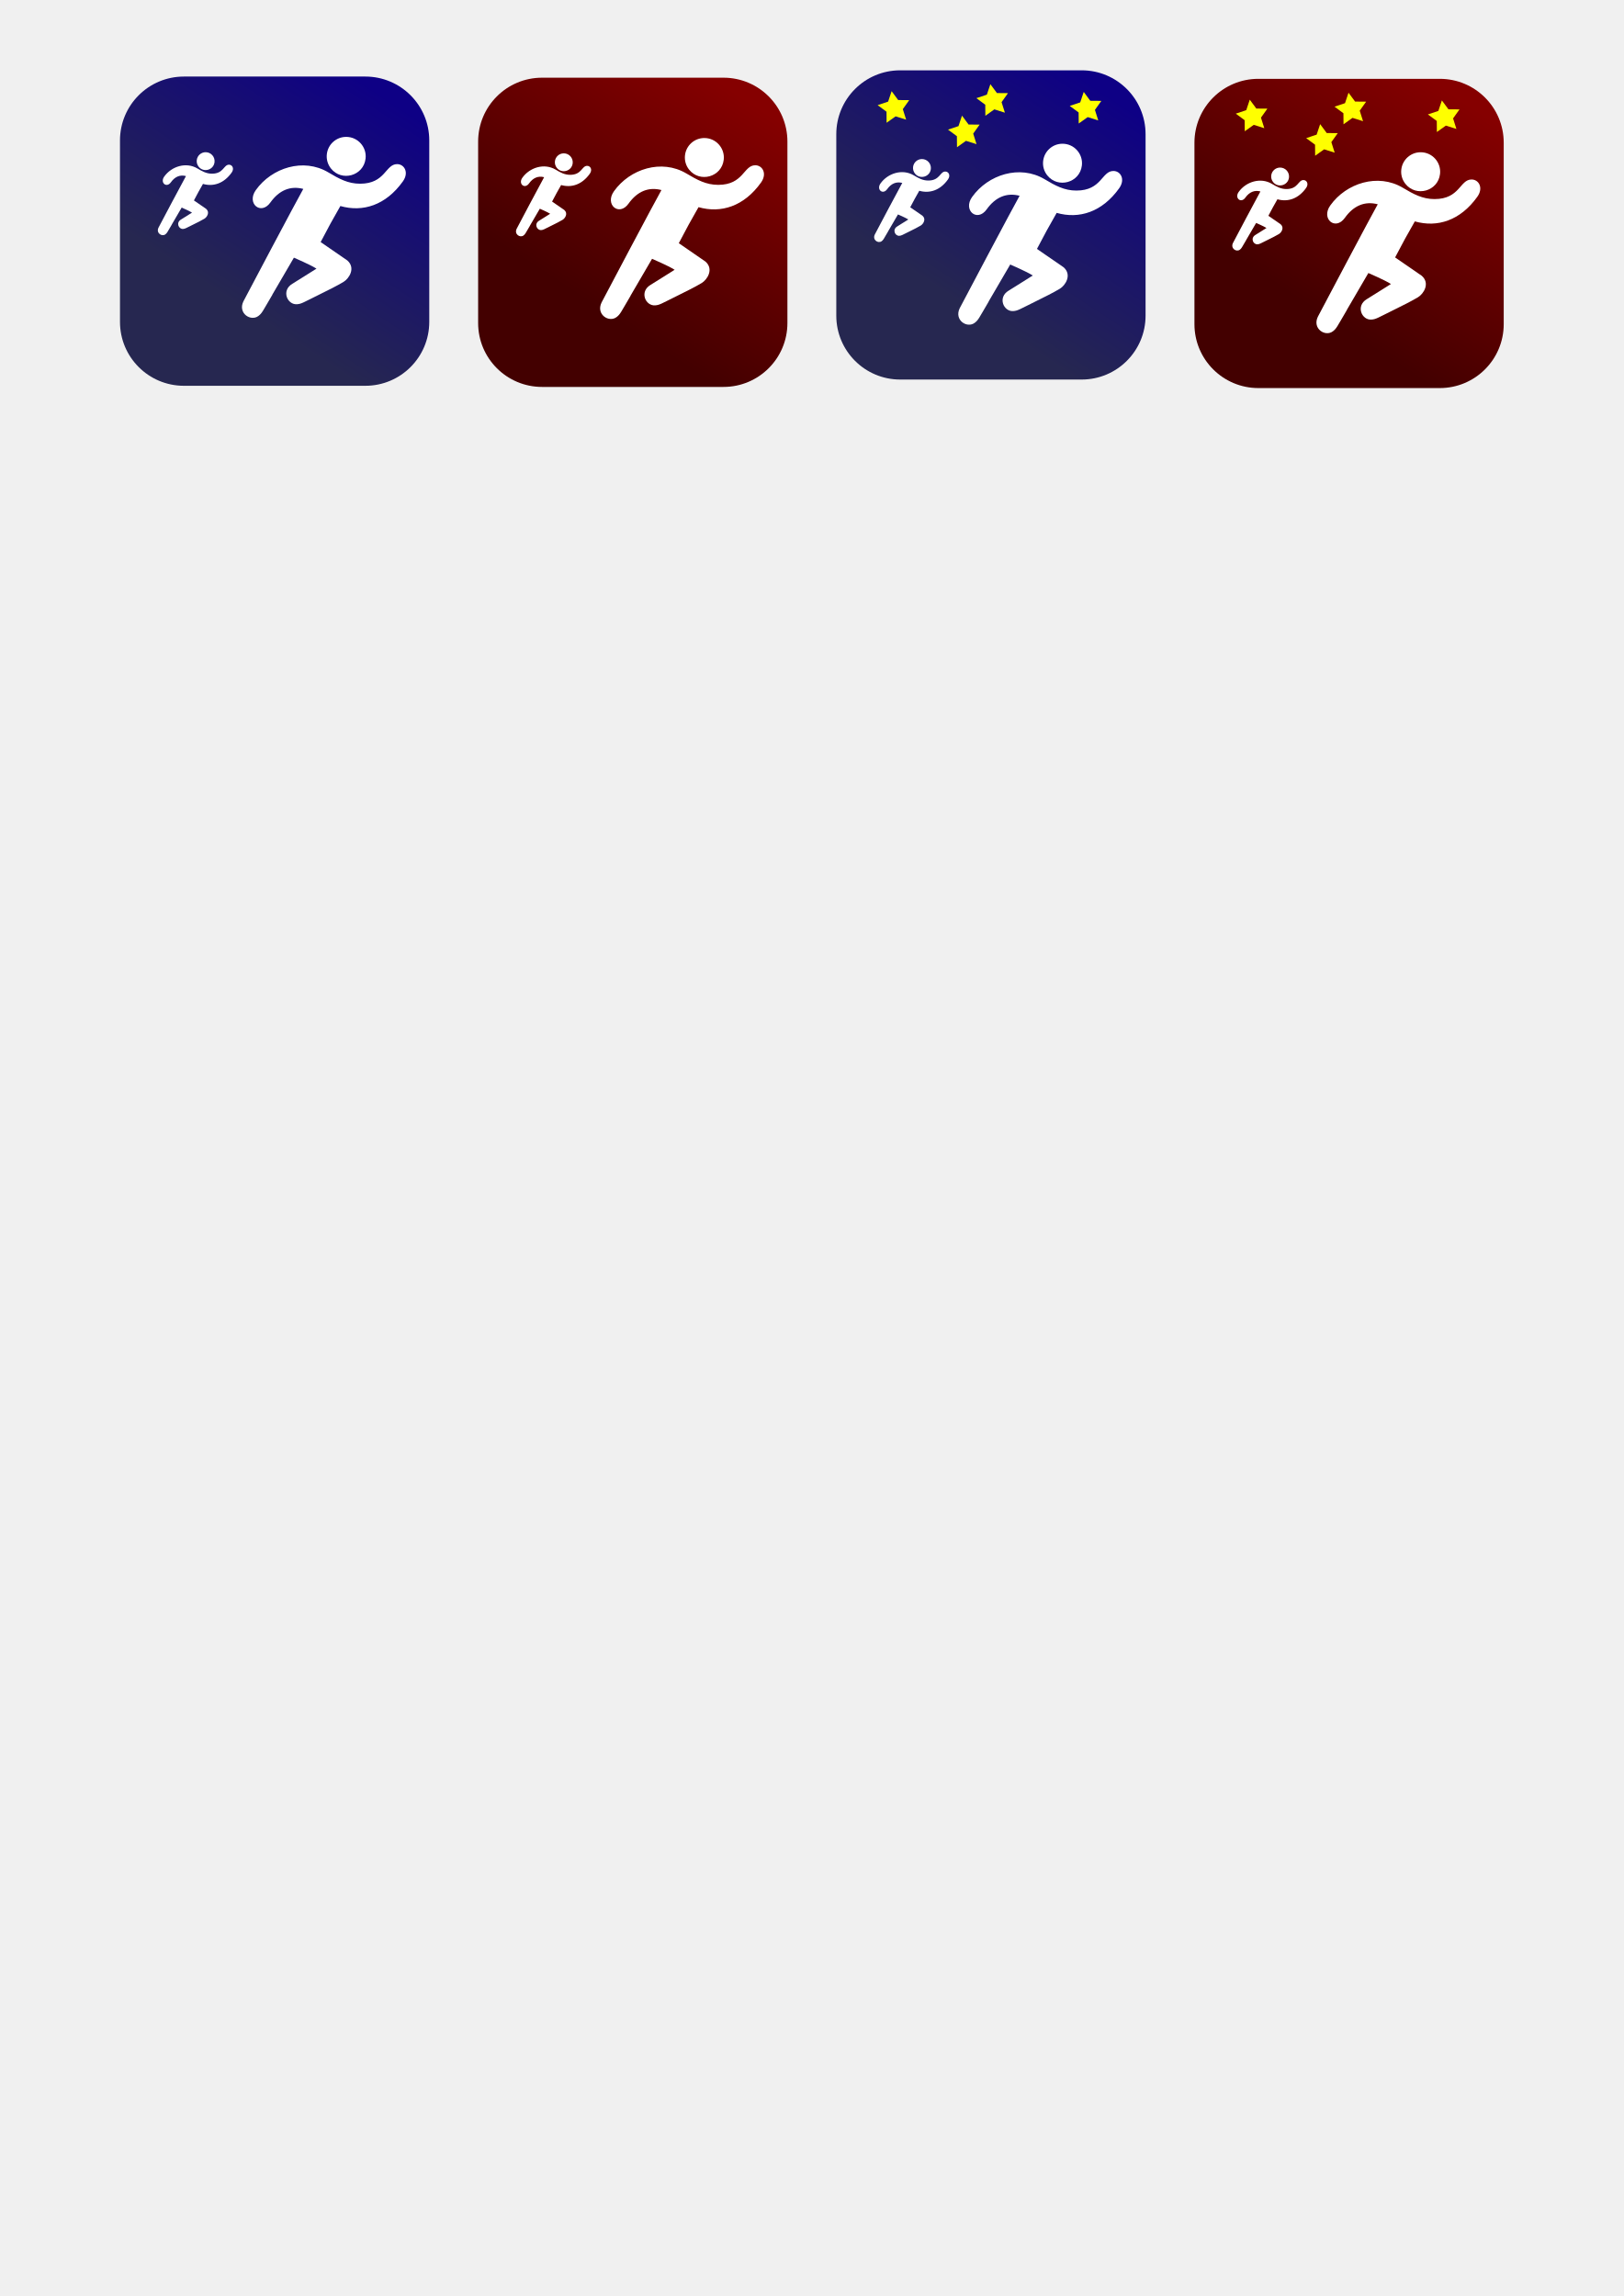
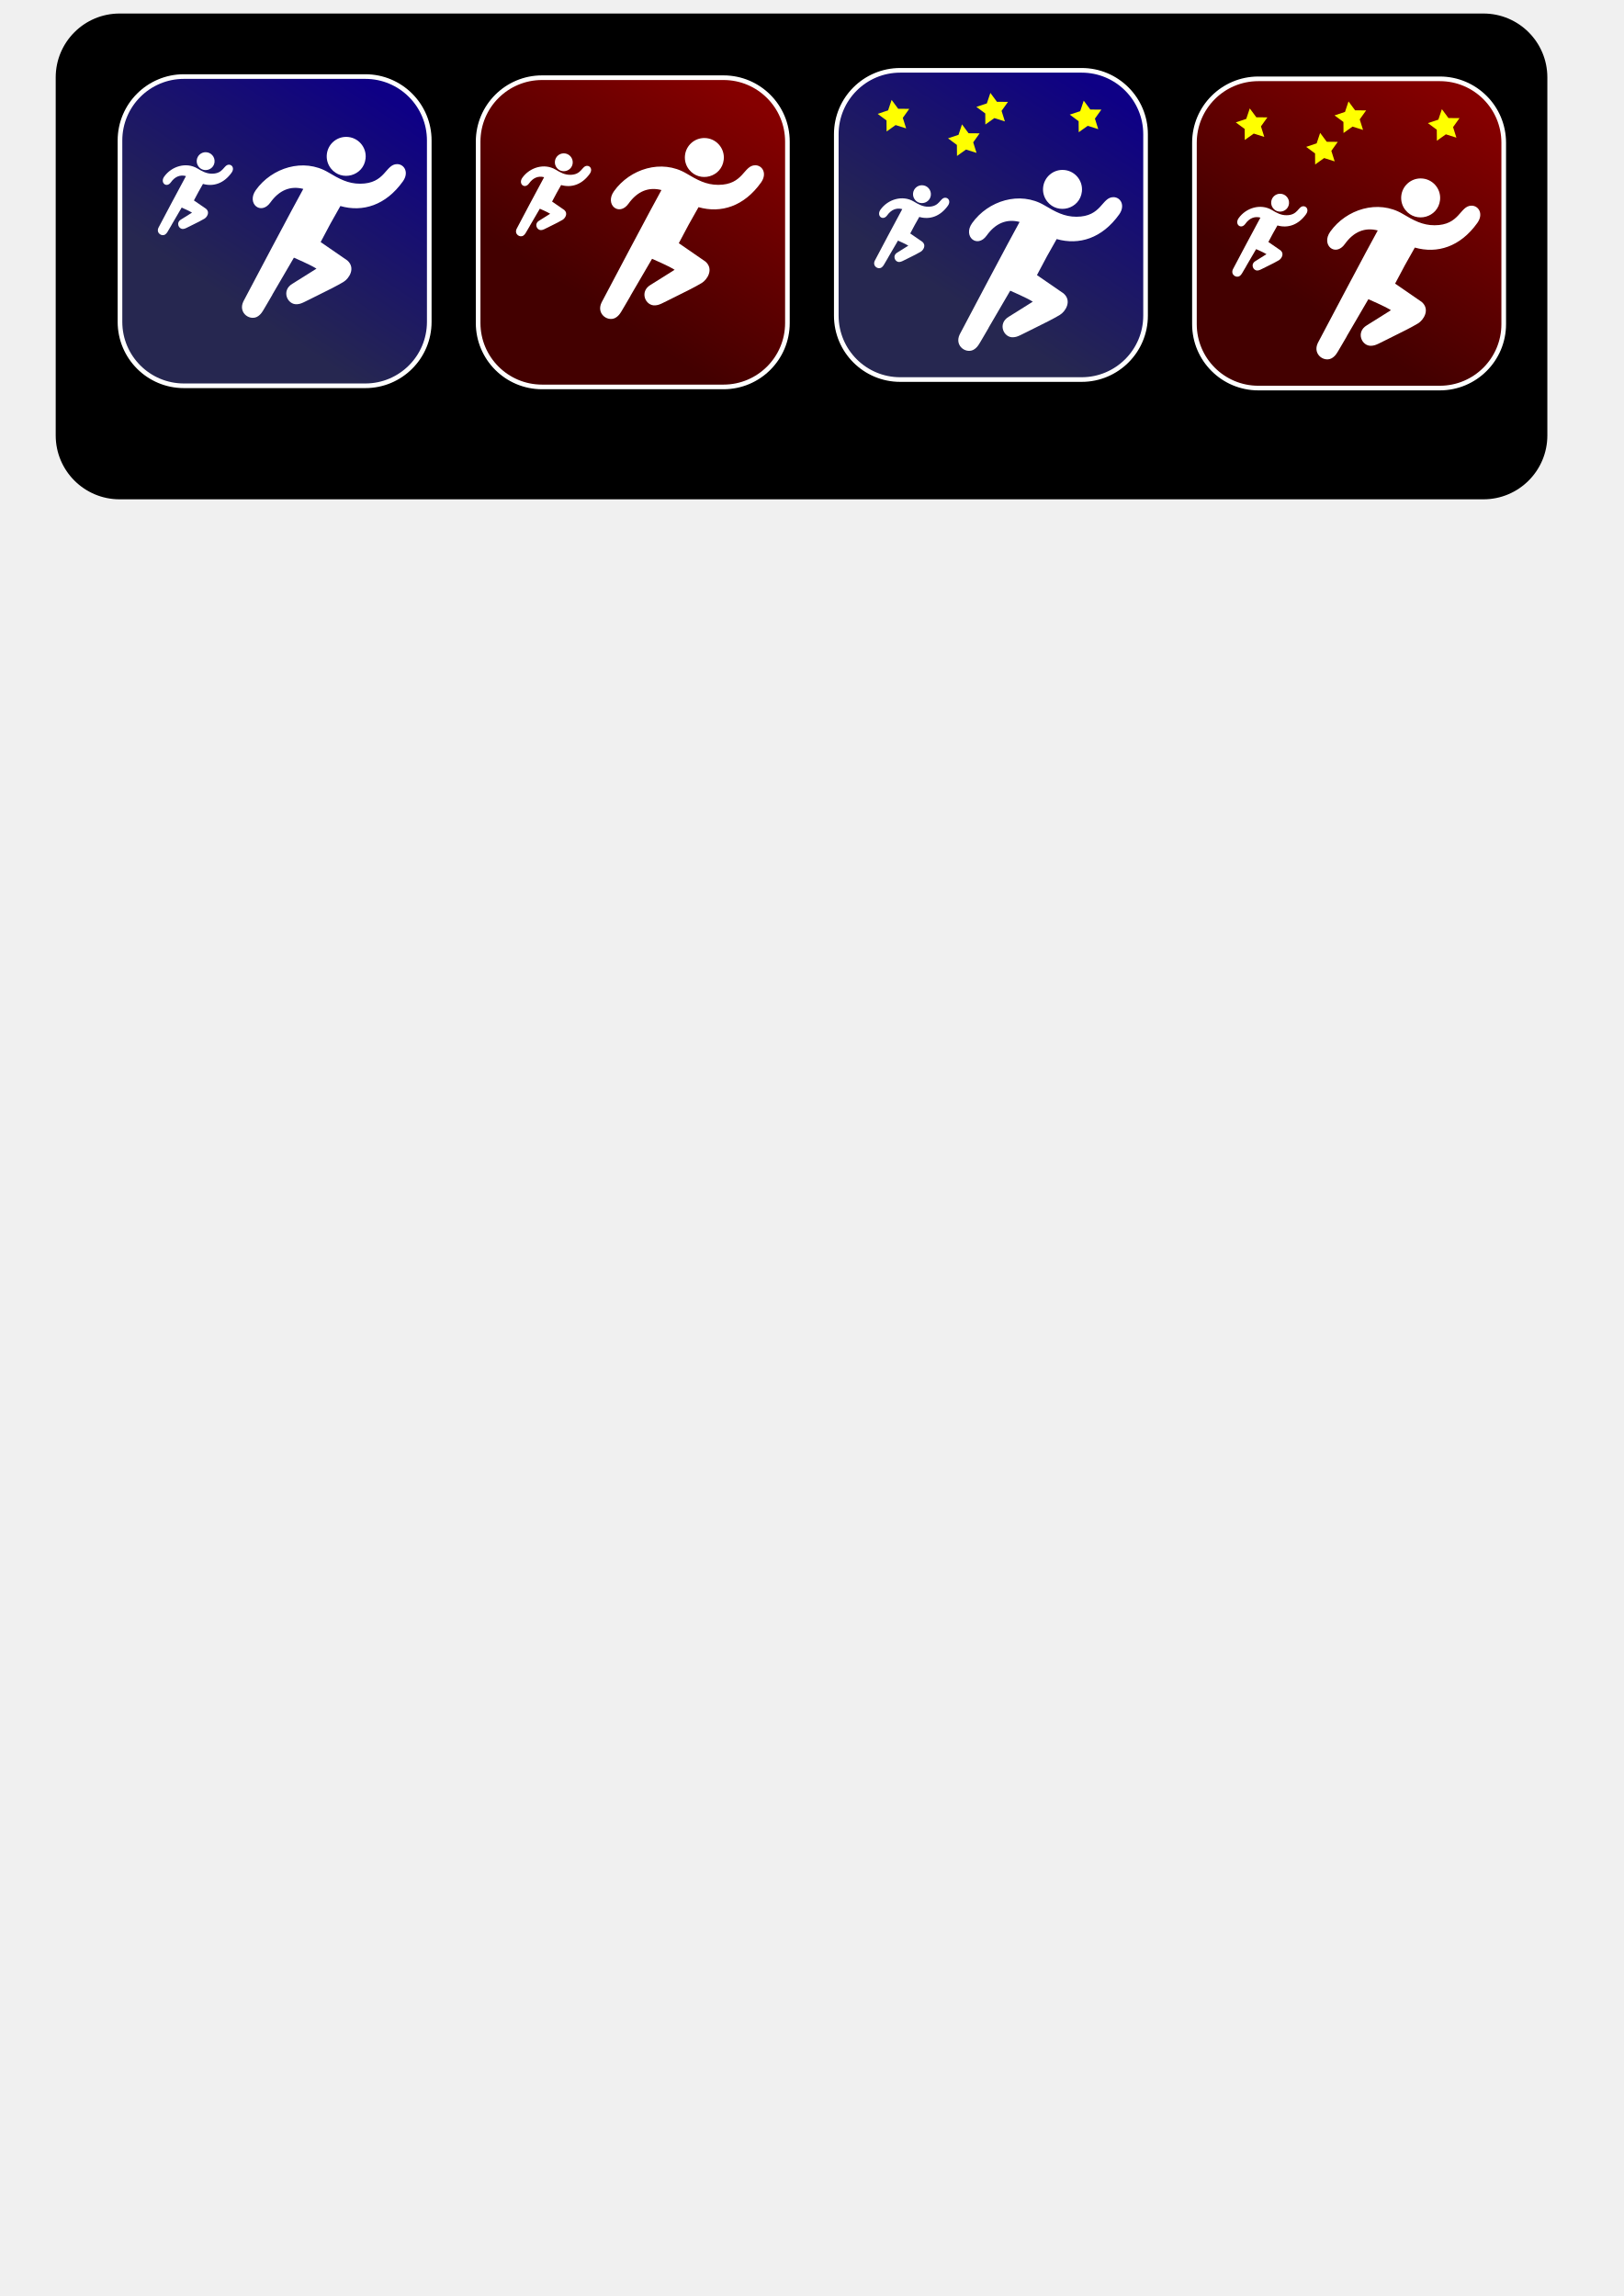
<svg xmlns="http://www.w3.org/2000/svg" xmlns:xlink="http://www.w3.org/1999/xlink" width="744.094" height="1052.362" id="svg4013" version="1.1">
  <defs id="defs4015">
    <linearGradient id="linearGradient3874">
      <stop style="stop-color:#0e0085;stop-opacity:1;" offset="0" id="stop3876" />
      <stop style="stop-color:#262750;stop-opacity:1;" offset="1" id="stop3878" />
    </linearGradient>
    <linearGradient xlink:href="#linearGradient3874" id="linearGradient3880" x1="434.464" y1="69.007" x2="369.835" y2="167.154" gradientUnits="userSpaceOnUse" gradientTransform="translate(135.0468,-48.13549)" />
    <linearGradient xlink:href="#linearGradient3874-3" id="linearGradient3880-3" x1="434.464" y1="69.007" x2="369.835" y2="167.154" gradientUnits="userSpaceOnUse" />
    <linearGradient id="linearGradient3874-3">
      <stop style="stop-color:#850000;stop-opacity:1;" offset="0" id="stop3876-8" />
      <stop style="stop-color:#430000;stop-opacity:1;" offset="1" id="stop3878-3" />
    </linearGradient>
    <linearGradient gradientTransform="translate(301.1755,-44.23473)" y2="167.154" x2="369.835" y1="69.007" x1="434.464" gradientUnits="userSpaceOnUse" id="linearGradient3994" xlink:href="#linearGradient3874-3" />
    <linearGradient gradientTransform="translate(-25.08762,-41.3751)" y2="167.154" x2="369.835" y1="69.007" x1="434.464" gradientUnits="userSpaceOnUse" id="linearGradient3994-8" xlink:href="#linearGradient3874-3-4" />
    <linearGradient id="linearGradient3874-3-4">
      <stop style="stop-color:#850000;stop-opacity:1;" offset="0" id="stop3876-8-0" />
      <stop style="stop-color:#430000;stop-opacity:1;" offset="1" id="stop3878-3-9" />
    </linearGradient>
    <linearGradient xlink:href="#linearGradient3874-0" id="linearGradient3880-6" x1="434.464" y1="69.007" x2="369.835" y2="167.154" gradientUnits="userSpaceOnUse" gradientTransform="translate(135.0468,-48.13549)" />
    <linearGradient id="linearGradient3874-0">
      <stop style="stop-color:#0e0085;stop-opacity:1;" offset="0" id="stop3876-5" />
      <stop style="stop-color:#262750;stop-opacity:1;" offset="1" id="stop3878-7" />
    </linearGradient>
    <linearGradient y2="167.154" x2="369.835" y1="69.007" x1="434.464" gradientTransform="translate(-191.2163,-45.27587)" gradientUnits="userSpaceOnUse" id="linearGradient4073" xlink:href="#linearGradient3874-0" />
-     <linearGradient xlink:href="#linearGradient3874-0" id="linearGradient4186" gradientUnits="userSpaceOnUse" gradientTransform="translate(-191.2163,-45.27587)" x1="434.464" y1="69.007" x2="369.835" y2="167.154" />
-     <linearGradient xlink:href="#linearGradient3874-3" id="linearGradient4188" gradientUnits="userSpaceOnUse" gradientTransform="translate(301.1755,-44.23473)" x1="434.464" y1="69.007" x2="369.835" y2="167.154" />
-     <linearGradient xlink:href="#linearGradient3874" id="linearGradient4190" gradientUnits="userSpaceOnUse" gradientTransform="translate(135.0468,-48.13549)" x1="434.464" y1="69.007" x2="369.835" y2="167.154" />
-     <linearGradient xlink:href="#linearGradient3874-3-4" id="linearGradient4192" gradientUnits="userSpaceOnUse" gradientTransform="translate(-25.08762,-41.3751)" x1="434.464" y1="69.007" x2="369.835" y2="167.154" />
+     <linearGradient xlink:href="#linearGradient3874-3-4" id="linearGradient3858" gradientUnits="userSpaceOnUse" gradientTransform="translate(-80.06532,-15.3751)" x1="434.464" y1="69.007" x2="369.835" y2="167.154" />
+     <linearGradient xlink:href="#linearGradient3874-0" id="linearGradient3867" gradientUnits="userSpaceOnUse" gradientTransform="translate(-244.1959,-15.89567)" x1="434.464" y1="69.007" x2="369.835" y2="167.154" />
+     <linearGradient xlink:href="#linearGradient3874-3" id="linearGradient3881" gradientUnits="userSpaceOnUse" gradientTransform="translate(248.1959,-14.85453)" x1="434.464" y1="69.007" x2="369.835" y2="167.154" />
+     <linearGradient xlink:href="#linearGradient3874" id="linearGradient3894" gradientUnits="userSpaceOnUse" gradientTransform="translate(84.06532,-18.7553)" x1="434.464" y1="69.007" x2="369.835" y2="167.154" />
  </defs>
  <g id="layer1" transform="translate(0,-2.5390623e-6)">
+     <rect style="color:#000000;fill:#000000;fill-opacity:1;fill-rule:nonzero;stroke:#ffffff;stroke-width:0;stroke-linecap:butt;stroke-linejoin:miter;stroke-miterlimit:4;stroke-opacity:1;stroke-dasharray:none;stroke-dashoffset:0;marker:none;visibility:visible;display:inline;overflow:visible;enable-background:accumulate" id="rect3896" width="683.575" height="222.658" x="25.528" y="6.199" rx="29.286" ry="29.286" />
    <flowRoot xml:space="preserve" id="flowRoot3847" style="fill:black;stroke:none;stroke-opacity:1;stroke-width:1px;stroke-linejoin:miter;stroke-linecap:butt;fill-opacity:1;font-family:Urban;font-style:normal;font-weight:normal;font-size:18px;line-height:125%;letter-spacing:0px;word-spacing:0px;-inkscape-font-specification:Urban;font-stretch:normal;font-variant:normal;text-anchor:middle;text-align:center">
      <flowRegion id="flowRegion3849">
        <rect id="rect3851" width="15.714" height="31.786" x="178.571" y="259.148" />
      </flowRegion>
      <flowPara id="flowPara3853" />
    </flowRoot>
    <flowRoot xml:space="preserve" id="flowRoot3855" style="fill:black;stroke:none;stroke-opacity:1;stroke-width:1px;stroke-linejoin:miter;stroke-linecap:butt;fill-opacity:1;font-family:Urban;font-style:normal;font-weight:normal;font-size:18px;line-height:125%;letter-spacing:0px;word-spacing:0px;-inkscape-font-specification:Urban;font-stretch:normal;font-variant:normal;text-anchor:middle;text-align:center">
      <flowRegion id="flowRegion3857">
        <rect id="rect3859" width="301.786" height="60" x="208.214" y="230.219" />
      </flowRegion>
      <flowPara id="flowPara3861" />
    </flowRoot>
-     <g id="g4160" transform="translate(-50.98148,29.3802)">
-       <rect rx="29.286" ry="29.286" y="2.852" x="434.228" height="141.732" width="141.732" id="rect3845" style="color:#000000;fill:url(#linearGradient4190);fill-opacity:1;fill-rule:nonzero;stroke:none;stroke-width:0.5;marker:none;visibility:visible;display:inline;overflow:visible;enable-background:accumulate" />
-       <g style="fill:#ffffff" id="g3034" transform="matrix(-1.311606,0,0,1.311606,569.6503,36.00106)">
-         <path style="fill:#ffffff" id="path3036" d="m 29.538,11.427 c 1.135,-1.422 1.643,-3.203 1.437,-5.01 -0.394,-3.439 -3.298,-6.036 -6.757,-6.036 -4.079,0 -7.236,3.553 -6.778,7.583 0.7,6.068 8.372,8.16 12.098,3.463 z" />
-         <path style="fill:#ffffff" id="path3038" d="M 60.131,57.869 C 59.826,57.24 41.262,22.156 39.203,18.563 c 4.522,-1.179 8.429,0.446 11.507,4.758 3.291,4.596 8.423,0.325 5.075,-4.353 C 50.199,11.143 39.139,7.633 30.488,12.766 26.691,15.023 23.61,16.745 19.36,16.745 10.468,16.745 10.555,9.9 6.42,9.9 c -2.49,0 -4.257,2.893 -2.011,6.036 5.951,8.335 13.982,10.846 21.84,8.608 2.311,3.987 4.567,8.109 6.888,12.592 l -9.311,6.419 c -3.013,2.636 -0.628,6.329 1.306,7.489 2.332,1.403 5.305,2.868 8.196,4.297 6.127,3.023 6.447,3.391 8.085,3.516 3.354,0.256 5.588,-4.755 1.627,-7.133 -2.48,-1.49 -5.871,-3.719 -8.447,-5.299 2.282,-1.459 7.628,-3.691 7.887,-3.838 3.377,5.734 5.778,9.905 7.551,12.941 -0.011,0.003 -0.02,0.008 -0.03,0.01 0.008,0.016 0.017,0.028 0.024,0.042 3.474,5.884 3.541,6.366 4.843,7.367 2.666,2.053 7.278,-0.92 5.263,-5.078 z" />
+     <g id="g3898">
+       <rect rx="29.286" ry="29.286" y="32.232" x="383.246" height="141.732" width="141.732" id="rect3845" style="color:#000000;fill:url(#linearGradient3894);fill-opacity:1;fill-rule:nonzero;stroke:#ffffff;stroke-width:2.126;marker:none;visibility:visible;display:inline;overflow:visible;enable-background:accumulate;stroke-opacity:1;stroke-miterlimit:4;stroke-dasharray:none" />
+       <g style="fill:#ffffff" id="g3034" transform="matrix(-1.311606,0,0,1.311606,518.6688,65.38126)">
+         <path style="fill:#ffffff" id="path3036" d="m 29.538,20.576 c 1.135,-1.422 1.643,-3.203 1.437,-5.01 -0.394,-3.439 -3.298,-6.036 -6.757,-6.036 -4.079,0 -7.236,3.553 -6.778,7.583 0.7,6.068 8.372,8.16 12.098,3.463 z" />
+         <path style="fill:#ffffff" id="path3038" d="m 60.131,67.018 c -0.305,-0.629 -18.869,-35.713 -20.928,-39.306 4.522,-1.179 8.429,0.446 11.507,4.758 3.291,4.596 8.423,0.325 5.075,-4.353 -5.586,-7.825 -16.646,-11.335 -25.297,-6.202 -3.797,2.257 -6.878,3.979 -11.128,3.979 -8.892,0 -8.805,-6.845 -12.94,-6.845 -2.49,0 -4.257,2.893 -2.011,6.036 5.951,8.335 13.982,10.846 21.84,8.608 2.311,3.987 4.567,8.109 6.888,12.592 l -9.311,6.419 c -3.013,2.636 -0.628,6.329 1.306,7.489 2.332,1.403 5.305,2.868 8.196,4.297 6.127,3.023 6.447,3.391 8.085,3.516 3.354,0.256 5.588,-4.755 1.627,-7.133 -2.48,-1.49 -5.871,-3.719 -8.447,-5.299 2.282,-1.459 7.628,-3.691 7.887,-3.838 3.377,5.734 5.778,9.905 7.551,12.941 -0.011,0.003 -0.02,0.008 -0.03,0.01 0.008,0.016 0.017,0.028 0.024,0.042 3.474,5.884 3.541,6.366 4.843,7.367 2.666,2.053 7.278,-0.92 5.263,-5.078 z" />
      </g>
-       <g style="fill:#ffffff" id="g3034-5" transform="matrix(-0.6014518,0,0,0.6014518,488.0455,43.29347)">
-         <path style="fill:#ffffff" id="path3036-7" d="m 29.538,11.427 c 1.135,-1.422 1.643,-3.203 1.437,-5.01 -0.394,-3.439 -3.298,-6.036 -6.757,-6.036 -4.079,0 -7.236,3.553 -6.778,7.583 0.7,6.068 8.372,8.16 12.098,3.463 z" />
-         <path style="fill:#ffffff" id="path3038-3" d="M 60.131,57.869 C 59.826,57.24 41.262,22.156 39.203,18.563 c 4.522,-1.179 8.429,0.446 11.507,4.758 3.291,4.596 8.423,0.325 5.075,-4.353 C 50.199,11.143 39.139,7.633 30.488,12.766 26.691,15.023 23.61,16.745 19.36,16.745 10.468,16.745 10.555,9.9 6.42,9.9 c -2.49,0 -4.257,2.893 -2.011,6.036 5.951,8.335 13.982,10.846 21.84,8.608 2.311,3.987 4.567,8.109 6.888,12.592 l -9.311,6.419 c -3.013,2.636 -0.628,6.329 1.306,7.489 2.332,1.403 5.305,2.868 8.196,4.297 6.127,3.023 6.447,3.391 8.085,3.516 3.354,0.256 5.588,-4.755 1.627,-7.133 -2.48,-1.49 -5.871,-3.719 -8.447,-5.299 2.282,-1.459 7.628,-3.691 7.887,-3.838 3.377,5.734 5.778,9.905 7.551,12.941 -0.011,0.003 -0.02,0.008 -0.03,0.01 0.008,0.016 0.017,0.028 0.024,0.042 3.474,5.884 3.541,6.366 4.843,7.367 2.666,2.053 7.278,-0.92 5.263,-5.078 z" />
+       <g style="fill:#ffffff" id="g3034-5" transform="matrix(-0.6014518,0,0,0.6014518,437.064,72.67367)">
+         <path style="fill:#ffffff" id="path3036-7" d="m 29.538,31.379 c 1.135,-1.422 1.643,-3.203 1.437,-5.01 -0.394,-3.439 -3.298,-6.036 -6.757,-6.036 -4.079,0 -7.236,3.553 -6.778,7.583 0.7,6.068 8.372,8.16 12.098,3.463 z" />
+         <path style="fill:#ffffff" id="path3038-3" d="m 60.131,77.821 c -0.305,-0.629 -18.869,-35.713 -20.928,-39.306 4.522,-1.179 8.429,0.446 11.507,4.758 3.291,4.596 8.423,0.325 5.075,-4.353 -5.586,-7.825 -16.646,-11.335 -25.297,-6.202 -3.797,2.257 -6.878,3.979 -11.128,3.979 -8.892,0 -8.805,-6.845 -12.94,-6.845 -2.49,0 -4.257,2.893 -2.011,6.036 5.951,8.335 13.982,10.846 21.84,8.608 2.311,3.987 4.567,8.109 6.888,12.592 l -9.311,6.419 c -3.013,2.636 -0.628,6.329 1.306,7.489 2.332,1.403 5.305,2.868 8.196,4.297 6.127,3.023 6.447,3.391 8.085,3.516 3.354,0.256 5.588,-4.755 1.627,-7.133 -2.48,-1.49 -5.871,-3.719 -8.447,-5.299 2.282,-1.459 7.628,-3.691 7.887,-3.838 3.377,5.734 5.778,9.905 7.551,12.941 -0.011,0.003 -0.02,0.008 -0.03,0.01 0.008,0.016 0.017,0.028 0.024,0.042 3.474,5.884 3.541,6.366 4.843,7.367 2.666,2.053 7.278,-0.92 5.263,-5.078 z" />
      </g>
-       <path transform="matrix(0.1921731,0,0,0.1921731,410.8216,16.10136)" d="M 288.359,48.736 263.241,40.814 241.799,56.11 241.572,29.773 220.398,14.108 l 24.978,-8.355 8.355,-24.978 15.665,21.173 26.337,0.228 -15.296,21.441 z" id="path3932" style="color:#000000;fill:#ffff00;fill-opacity:1;fill-rule:nonzero;stroke:none;stroke-width:0.5;marker:none;visibility:visible;display:inline;overflow:visible;enable-background:accumulate" />
-       <path transform="matrix(0.1921731,0,0,0.1921731,443.0776,27.32073)" d="M 288.359,48.736 263.241,40.814 241.799,56.11 241.572,29.773 220.398,14.108 l 24.978,-8.355 8.355,-24.978 15.665,21.173 26.337,0.228 -15.296,21.441 z" id="path3932-5" style="color:#000000;fill:#ffff00;fill-opacity:1;fill-rule:nonzero;stroke:none;stroke-width:0.5;marker:none;visibility:visible;display:inline;overflow:visible;enable-background:accumulate" />
-       <path transform="matrix(0.1921731,0,0,0.1921731,456.0779,12.90231)" d="M 288.359,48.736 263.241,40.814 241.799,56.11 241.572,29.773 220.398,14.108 l 24.978,-8.355 8.355,-24.978 15.665,21.173 26.337,0.228 -15.296,21.441 z" id="path3932-7" style="color:#000000;fill:#ffff00;fill-opacity:1;fill-rule:nonzero;stroke:none;stroke-width:0.5;marker:none;visibility:visible;display:inline;overflow:visible;enable-background:accumulate" />
-       <path transform="matrix(0.1921731,0,0,0.1921731,498.8604,16.44782)" d="M 288.359,48.736 263.241,40.814 241.799,56.11 241.572,29.773 220.398,14.108 l 24.978,-8.355 8.355,-24.978 15.665,21.173 26.337,0.228 -15.296,21.441 z" id="path3932-6" style="color:#000000;fill:#ffff00;fill-opacity:1;fill-rule:nonzero;stroke:none;stroke-width:0.5;marker:none;visibility:visible;display:inline;overflow:visible;enable-background:accumulate" />
+       <path transform="matrix(0.1921731,0,0,0.1921731,359.8401,49.48156)" d="M 288.359,48.736 263.241,40.814 241.799,56.11 241.572,29.773 220.398,14.108 l 24.978,-8.355 8.355,-24.978 15.665,21.173 26.337,0.228 -15.296,21.441 z" id="path3932" style="color:#000000;fill:#ffff00;fill-opacity:1;fill-rule:nonzero;stroke:none;stroke-width:0.5;marker:none;visibility:visible;display:inline;overflow:visible;enable-background:accumulate" />
+       <path transform="matrix(0.1921731,0,0,0.1921731,392.0962,60.70093)" d="M 288.359,48.736 263.241,40.814 241.799,56.11 241.572,29.773 220.398,14.108 l 24.978,-8.355 8.355,-24.978 15.665,21.173 26.337,0.228 -15.296,21.441 z" id="path3932-5" style="color:#000000;fill:#ffff00;fill-opacity:1;fill-rule:nonzero;stroke:none;stroke-width:0.5;marker:none;visibility:visible;display:inline;overflow:visible;enable-background:accumulate" />
+       <path transform="matrix(0.1921731,0,0,0.1921731,405.0964,46.2825)" d="M 288.359,48.736 263.241,40.814 241.799,56.11 241.572,29.773 220.398,14.108 l 24.978,-8.355 8.355,-24.978 15.665,21.173 26.337,0.228 -15.296,21.441 z" id="path3932-7" style="color:#000000;fill:#ffff00;fill-opacity:1;fill-rule:nonzero;stroke:none;stroke-width:0.5;marker:none;visibility:visible;display:inline;overflow:visible;enable-background:accumulate" />
+       <path transform="matrix(0.1921731,0,0,0.1921731,447.8789,49.82802)" d="M 288.359,48.736 263.241,40.814 241.799,56.11 241.572,29.773 220.398,14.108 l 24.978,-8.355 8.355,-24.978 15.665,21.173 26.337,0.228 -15.296,21.441 z" id="path3932-6" style="color:#000000;fill:#ffff00;fill-opacity:1;fill-rule:nonzero;stroke:none;stroke-width:0.5;marker:none;visibility:visible;display:inline;overflow:visible;enable-background:accumulate" />
    </g>
-     <g id="g4173" transform="translate(-52.97959,29.3802)">
-       <rect rx="29.286" ry="29.286" y="6.752" x="600.357" height="141.732" width="141.732" id="rect3845-7" style="color:#000000;fill:url(#linearGradient4188);fill-opacity:1;fill-rule:nonzero;stroke:none;stroke-width:0.5;marker:none;visibility:visible;display:inline;overflow:visible;enable-background:accumulate" />
-       <g style="fill:#ffffff" id="g3034-4" transform="matrix(-1.311606,0,0,1.311606,735.779,39.90183)">
-         <path style="fill:#ffffff" id="path3036-3" d="m 29.538,11.427 c 1.135,-1.422 1.643,-3.203 1.437,-5.01 -0.394,-3.439 -3.298,-6.036 -6.757,-6.036 -4.079,0 -7.236,3.553 -6.778,7.583 0.7,6.068 8.372,8.16 12.098,3.463 z" />
-         <path style="fill:#ffffff" id="path3038-39" d="M 60.131,57.869 C 59.826,57.24 41.262,22.156 39.203,18.563 c 4.522,-1.179 8.429,0.446 11.507,4.758 3.291,4.596 8.423,0.325 5.075,-4.353 C 50.199,11.143 39.139,7.633 30.488,12.766 26.691,15.023 23.61,16.745 19.36,16.745 10.468,16.745 10.555,9.9 6.42,9.9 c -2.49,0 -4.257,2.893 -2.011,6.036 5.951,8.335 13.982,10.846 21.84,8.608 2.311,3.987 4.567,8.109 6.888,12.592 l -9.311,6.419 c -3.013,2.636 -0.628,6.329 1.306,7.489 2.332,1.403 5.305,2.868 8.196,4.297 6.127,3.023 6.447,3.391 8.085,3.516 3.354,0.256 5.588,-4.755 1.627,-7.133 -2.48,-1.49 -5.871,-3.719 -8.447,-5.299 2.282,-1.459 7.628,-3.691 7.887,-3.838 3.377,5.734 5.778,9.905 7.551,12.941 -0.011,0.003 -0.02,0.008 -0.03,0.01 0.008,0.016 0.017,0.028 0.024,0.042 3.474,5.884 3.541,6.366 4.843,7.367 2.666,2.053 7.278,-0.92 5.263,-5.078 z" />
-       </g>
-       <g style="fill:#ffffff" id="g3034-5-8" transform="matrix(-0.6014518,0,0,0.6014518,654.1742,47.19424)">
-         <path style="fill:#ffffff" id="path3036-7-9" d="m 29.538,11.427 c 1.135,-1.422 1.643,-3.203 1.437,-5.01 -0.394,-3.439 -3.298,-6.036 -6.757,-6.036 -4.079,0 -7.236,3.553 -6.778,7.583 0.7,6.068 8.372,8.16 12.098,3.463 z" />
-         <path style="fill:#ffffff" id="path3038-3-6" d="M 60.131,57.869 C 59.826,57.24 41.262,22.156 39.203,18.563 c 4.522,-1.179 8.429,0.446 11.507,4.758 3.291,4.596 8.423,0.325 5.075,-4.353 C 50.199,11.143 39.139,7.633 30.488,12.766 26.691,15.023 23.61,16.745 19.36,16.745 10.468,16.745 10.555,9.9 6.42,9.9 c -2.49,0 -4.257,2.893 -2.011,6.036 5.951,8.335 13.982,10.846 21.84,8.608 2.311,3.987 4.567,8.109 6.888,12.592 l -9.311,6.419 c -3.013,2.636 -0.628,6.329 1.306,7.489 2.332,1.403 5.305,2.868 8.196,4.297 6.127,3.023 6.447,3.391 8.085,3.516 3.354,0.256 5.588,-4.755 1.627,-7.133 -2.48,-1.49 -5.871,-3.719 -8.447,-5.299 2.282,-1.459 7.628,-3.691 7.887,-3.838 3.377,5.734 5.778,9.905 7.551,12.941 -0.011,0.003 -0.02,0.008 -0.03,0.01 0.008,0.016 0.017,0.028 0.024,0.042 3.474,5.884 3.541,6.366 4.843,7.367 2.666,2.053 7.278,-0.92 5.263,-5.078 z" />
-       </g>
-       <path transform="matrix(0.1921731,0,0,0.1921731,576.9502,20.00213)" d="M 288.359,48.736 263.241,40.814 241.799,56.11 241.572,29.773 220.398,14.108 l 24.978,-8.355 8.355,-24.978 15.665,21.173 26.337,0.228 -15.296,21.441 z" id="path3932-2" style="color:#000000;fill:#ffff00;fill-opacity:1;fill-rule:nonzero;stroke:none;stroke-width:0.5;marker:none;visibility:visible;display:inline;overflow:visible;enable-background:accumulate" />
-       <path transform="matrix(0.1921731,0,0,0.1921731,609.2063,31.22149)" d="M 288.359,48.736 263.241,40.814 241.799,56.11 241.572,29.773 220.398,14.108 l 24.978,-8.355 8.355,-24.978 15.665,21.173 26.337,0.228 -15.296,21.441 z" id="path3932-5-8" style="color:#000000;fill:#ffff00;fill-opacity:1;fill-rule:nonzero;stroke:none;stroke-width:0.5;marker:none;visibility:visible;display:inline;overflow:visible;enable-background:accumulate" />
-       <path transform="matrix(0.1921731,0,0,0.1921731,622.2065,16.80307)" d="M 288.359,48.736 263.241,40.814 241.799,56.11 241.572,29.773 220.398,14.108 l 24.978,-8.355 8.355,-24.978 15.665,21.173 26.337,0.228 -15.296,21.441 z" id="path3932-7-3" style="color:#000000;fill:#ffff00;fill-opacity:1;fill-rule:nonzero;stroke:none;stroke-width:0.5;marker:none;visibility:visible;display:inline;overflow:visible;enable-background:accumulate" />
-       <path transform="matrix(0.1921731,0,0,0.1921731,664.9891,20.34859)" d="M 288.359,48.736 263.241,40.814 241.799,56.11 241.572,29.773 220.398,14.108 l 24.978,-8.355 8.355,-24.978 15.665,21.173 26.337,0.228 -15.296,21.441 z" id="path3932-6-8" style="color:#000000;fill:#ffff00;fill-opacity:1;fill-rule:nonzero;stroke:none;stroke-width:0.5;marker:none;visibility:visible;display:inline;overflow:visible;enable-background:accumulate" />
+     <rect style="color:#000000;fill:url(#linearGradient3881);fill-opacity:1;fill-rule:nonzero;stroke:#ffffff;stroke-width:2.126;marker:none;visibility:visible;display:inline;overflow:visible;enable-background:accumulate;stroke-opacity:1;stroke-miterlimit:4;stroke-dasharray:none" id="rect3845-7" width="141.732" height="141.732" x="547.377" y="36.133" ry="29.286" rx="29.286" />
+     <g transform="matrix(-1.311606,0,0,1.311606,682.7994,69.28203)" id="g3034-4" style="fill:#ffffff">
+       <path d="m 29.538,20.576 c 1.135,-1.422 1.643,-3.203 1.437,-5.01 -0.394,-3.439 -3.298,-6.036 -6.757,-6.036 -4.079,0 -7.236,3.553 -6.778,7.583 0.7,6.068 8.372,8.16 12.098,3.463 z" id="path3036-3" style="fill:#ffffff" />
+       <path d="m 60.131,67.018 c -0.305,-0.629 -18.869,-35.713 -20.928,-39.306 4.522,-1.179 8.429,0.446 11.507,4.758 3.291,4.596 8.423,0.325 5.075,-4.353 -5.586,-7.825 -16.646,-11.335 -25.297,-6.202 -3.797,2.257 -6.878,3.979 -11.128,3.979 -8.892,0 -8.805,-6.845 -12.94,-6.845 -2.49,0 -4.257,2.893 -2.011,6.036 5.951,8.335 13.982,10.846 21.84,8.608 2.311,3.987 4.567,8.109 6.888,12.592 l -9.311,6.419 c -3.013,2.636 -0.628,6.329 1.306,7.489 2.332,1.403 5.305,2.868 8.196,4.297 6.127,3.023 6.447,3.391 8.085,3.516 3.354,0.256 5.588,-4.755 1.627,-7.133 -2.48,-1.49 -5.871,-3.719 -8.447,-5.299 2.282,-1.459 7.628,-3.691 7.887,-3.838 3.377,5.734 5.778,9.905 7.551,12.941 -0.011,0.003 -0.02,0.008 -0.03,0.01 0.008,0.016 0.017,0.028 0.024,0.042 3.474,5.884 3.541,6.366 4.843,7.367 2.666,2.053 7.278,-0.92 5.263,-5.078 z" id="path3038-39" style="fill:#ffffff" />
    </g>
-     <g id="g4142" transform="translate(-52.97959,29.3802)">
-       <rect rx="29.286" ry="29.286" y="5.711" x="107.965" height="141.732" width="141.732" id="rect3845-5" style="color:#000000;fill:url(#linearGradient4186);fill-opacity:1;fill-rule:nonzero;stroke:none;stroke-width:0.5;marker:none;visibility:visible;display:inline;overflow:visible;enable-background:accumulate" />
-       <g style="fill:#ffffff" id="g3034-51" transform="matrix(-1.311606,0,0,1.311606,243.3872,32.86069)">
-         <path style="fill:#ffffff" id="path3036-5" d="m 29.538,11.427 c 1.135,-1.422 1.643,-3.203 1.437,-5.01 -0.394,-3.439 -3.298,-6.036 -6.757,-6.036 -4.079,0 -7.236,3.553 -6.778,7.583 0.7,6.068 8.372,8.16 12.098,3.463 z" />
-         <path style="fill:#ffffff" id="path3038-2" d="M 60.131,57.869 C 59.826,57.24 41.262,22.156 39.203,18.563 c 4.522,-1.179 8.429,0.446 11.507,4.758 3.291,4.596 8.423,0.325 5.075,-4.353 C 50.199,11.143 39.139,7.633 30.488,12.766 26.691,15.023 23.61,16.745 19.36,16.745 10.468,16.745 10.555,9.9 6.42,9.9 c -2.49,0 -4.257,2.893 -2.011,6.036 5.951,8.335 13.982,10.846 21.84,8.608 2.311,3.987 4.567,8.109 6.888,12.592 l -9.311,6.419 c -3.013,2.636 -0.628,6.329 1.306,7.489 2.332,1.403 5.305,2.868 8.196,4.297 6.127,3.023 6.447,3.391 8.085,3.516 3.354,0.256 5.588,-4.755 1.627,-7.133 -2.48,-1.49 -5.871,-3.719 -8.447,-5.299 2.282,-1.459 7.628,-3.691 7.887,-3.838 3.377,5.734 5.778,9.905 7.551,12.941 -0.011,0.003 -0.02,0.008 -0.03,0.01 0.008,0.016 0.017,0.028 0.024,0.042 3.474,5.884 3.541,6.366 4.843,7.367 2.666,2.053 7.278,-0.92 5.263,-5.078 z" />
-       </g>
-       <g style="fill:#ffffff" id="g3034-5-0" transform="matrix(-0.6014518,0,0,0.6014518,161.7824,40.1531)">
-         <path style="fill:#ffffff" id="path3036-7-4" d="m 29.538,11.427 c 1.135,-1.422 1.643,-3.203 1.437,-5.01 -0.394,-3.439 -3.298,-6.036 -6.757,-6.036 -4.079,0 -7.236,3.553 -6.778,7.583 0.7,6.068 8.372,8.16 12.098,3.463 z" />
-         <path style="fill:#ffffff" id="path3038-3-63" d="M 60.131,57.869 C 59.826,57.24 41.262,22.156 39.203,18.563 c 4.522,-1.179 8.429,0.446 11.507,4.758 3.291,4.596 8.423,0.325 5.075,-4.353 C 50.199,11.143 39.139,7.633 30.488,12.766 26.691,15.023 23.61,16.745 19.36,16.745 10.468,16.745 10.555,9.9 6.42,9.9 c -2.49,0 -4.257,2.893 -2.011,6.036 5.951,8.335 13.982,10.846 21.84,8.608 2.311,3.987 4.567,8.109 6.888,12.592 l -9.311,6.419 c -3.013,2.636 -0.628,6.329 1.306,7.489 2.332,1.403 5.305,2.868 8.196,4.297 6.127,3.023 6.447,3.391 8.085,3.516 3.354,0.256 5.588,-4.755 1.627,-7.133 -2.48,-1.49 -5.871,-3.719 -8.447,-5.299 2.282,-1.459 7.628,-3.691 7.887,-3.838 3.377,5.734 5.778,9.905 7.551,12.941 -0.011,0.003 -0.02,0.008 -0.03,0.01 0.008,0.016 0.017,0.028 0.024,0.042 3.474,5.884 3.541,6.366 4.843,7.367 2.666,2.053 7.278,-0.92 5.263,-5.078 z" />
-       </g>
+     <g transform="matrix(-0.6014518,0,0,0.6014518,601.1946,76.57444)" id="g3034-5-8" style="fill:#ffffff">
+       <path d="m 29.538,31.379 c 1.135,-1.422 1.643,-3.203 1.437,-5.01 -0.394,-3.439 -3.298,-6.036 -6.757,-6.036 -4.079,0 -7.236,3.553 -6.778,7.583 0.7,6.068 8.372,8.16 12.098,3.463 z" id="path3036-7-9" style="fill:#ffffff" />
+       <path d="m 60.131,77.821 c -0.305,-0.629 -18.869,-35.713 -20.928,-39.306 4.522,-1.179 8.429,0.446 11.507,4.758 3.291,4.596 8.423,0.325 5.075,-4.353 -5.586,-7.825 -16.646,-11.335 -25.297,-6.202 -3.797,2.257 -6.878,3.979 -11.128,3.979 -8.892,0 -8.805,-6.845 -12.94,-6.845 -2.49,0 -4.257,2.893 -2.011,6.036 5.951,8.335 13.982,10.846 21.84,8.608 2.311,3.987 4.567,8.109 6.888,12.592 l -9.311,6.419 c -3.013,2.636 -0.628,6.329 1.306,7.489 2.332,1.403 5.305,2.868 8.196,4.297 6.127,3.023 6.447,3.391 8.085,3.516 3.354,0.256 5.588,-4.755 1.627,-7.133 -2.48,-1.49 -5.871,-3.719 -8.447,-5.299 2.282,-1.459 7.628,-3.691 7.887,-3.838 3.377,5.734 5.778,9.905 7.551,12.941 -0.011,0.003 -0.02,0.008 -0.03,0.01 0.008,0.016 0.017,0.028 0.024,0.042 3.474,5.884 3.541,6.366 4.843,7.367 2.666,2.053 7.278,-0.92 5.263,-5.078 z" id="path3038-3-6" style="fill:#ffffff" />
    </g>
-     <g id="g4151" transform="translate(-54.9777,26)">
-       <rect rx="29.286" ry="29.286" y="9.612" x="274.094" height="141.732" width="141.732" id="rect3845-7-6" style="color:#000000;fill:url(#linearGradient4192);fill-opacity:1;fill-rule:nonzero;stroke:none;stroke-width:0.5;marker:none;visibility:visible;display:inline;overflow:visible;enable-background:accumulate" />
-       <g style="fill:#ffffff" id="g3034-4-0" transform="matrix(-1.311606,0,0,1.311606,409.5159,36.76146)">
-         <path style="fill:#ffffff" id="path3036-3-3" d="m 29.538,11.427 c 1.135,-1.422 1.643,-3.203 1.437,-5.01 -0.394,-3.439 -3.298,-6.036 -6.757,-6.036 -4.079,0 -7.236,3.553 -6.778,7.583 0.7,6.068 8.372,8.16 12.098,3.463 z" />
-         <path style="fill:#ffffff" id="path3038-39-7" d="M 60.131,57.869 C 59.826,57.24 41.262,22.156 39.203,18.563 c 4.522,-1.179 8.429,0.446 11.507,4.758 3.291,4.596 8.423,0.325 5.075,-4.353 C 50.199,11.143 39.139,7.633 30.488,12.766 26.691,15.023 23.61,16.745 19.36,16.745 10.468,16.745 10.555,9.9 6.42,9.9 c -2.49,0 -4.257,2.893 -2.011,6.036 5.951,8.335 13.982,10.846 21.84,8.608 2.311,3.987 4.567,8.109 6.888,12.592 l -9.311,6.419 c -3.013,2.636 -0.628,6.329 1.306,7.489 2.332,1.403 5.305,2.868 8.196,4.297 6.127,3.023 6.447,3.391 8.085,3.516 3.354,0.256 5.588,-4.755 1.627,-7.133 -2.48,-1.49 -5.871,-3.719 -8.447,-5.299 2.282,-1.459 7.628,-3.691 7.887,-3.838 3.377,5.734 5.778,9.905 7.551,12.941 -0.011,0.003 -0.02,0.008 -0.03,0.01 0.008,0.016 0.017,0.028 0.024,0.042 3.474,5.884 3.541,6.366 4.843,7.367 2.666,2.053 7.278,-0.92 5.263,-5.078 z" />
-       </g>
-       <g style="fill:#ffffff" id="g3034-5-8-6" transform="matrix(-0.6014518,0,0,0.6014518,327.9111,44.05387)">
-         <path style="fill:#ffffff" id="path3036-7-9-5" d="m 29.538,11.427 c 1.135,-1.422 1.643,-3.203 1.437,-5.01 -0.394,-3.439 -3.298,-6.036 -6.757,-6.036 -4.079,0 -7.236,3.553 -6.778,7.583 0.7,6.068 8.372,8.16 12.098,3.463 z" />
-         <path style="fill:#ffffff" id="path3038-3-6-6" d="M 60.131,57.869 C 59.826,57.24 41.262,22.156 39.203,18.563 c 4.522,-1.179 8.429,0.446 11.507,4.758 3.291,4.596 8.423,0.325 5.075,-4.353 C 50.199,11.143 39.139,7.633 30.488,12.766 26.691,15.023 23.61,16.745 19.36,16.745 10.468,16.745 10.555,9.9 6.42,9.9 c -2.49,0 -4.257,2.893 -2.011,6.036 5.951,8.335 13.982,10.846 21.84,8.608 2.311,3.987 4.567,8.109 6.888,12.592 l -9.311,6.419 c -3.013,2.636 -0.628,6.329 1.306,7.489 2.332,1.403 5.305,2.868 8.196,4.297 6.127,3.023 6.447,3.391 8.085,3.516 3.354,0.256 5.588,-4.755 1.627,-7.133 -2.48,-1.49 -5.871,-3.719 -8.447,-5.299 2.282,-1.459 7.628,-3.691 7.887,-3.838 3.377,5.734 5.778,9.905 7.551,12.941 -0.011,0.003 -0.02,0.008 -0.03,0.01 0.008,0.016 0.017,0.028 0.024,0.042 3.474,5.884 3.541,6.366 4.843,7.367 2.666,2.053 7.278,-0.92 5.263,-5.078 z" />
-       </g>
+     <path style="color:#000000;fill:#ffff00;fill-opacity:1;fill-rule:nonzero;stroke:none;stroke-width:0.5;marker:none;visibility:visible;display:inline;overflow:visible;enable-background:accumulate" id="path3932-2" d="M 288.359,48.736 263.241,40.814 241.799,56.11 241.572,29.773 220.398,14.108 l 24.978,-8.355 8.355,-24.978 15.665,21.173 26.337,0.228 -15.296,21.441 z" transform="matrix(0.1921731,0,0,0.1921731,523.9706,53.38233)" />
+     <path style="color:#000000;fill:#ffff00;fill-opacity:1;fill-rule:nonzero;stroke:none;stroke-width:0.5;marker:none;visibility:visible;display:inline;overflow:visible;enable-background:accumulate" id="path3932-5-8" d="M 288.359,48.736 263.241,40.814 241.799,56.11 241.572,29.773 220.398,14.108 l 24.978,-8.355 8.355,-24.978 15.665,21.173 26.337,0.228 -15.296,21.441 z" transform="matrix(0.1921731,0,0,0.1921731,556.2267,64.60169)" />
+     <path style="color:#000000;fill:#ffff00;fill-opacity:1;fill-rule:nonzero;stroke:none;stroke-width:0.5;marker:none;visibility:visible;display:inline;overflow:visible;enable-background:accumulate" id="path3932-7-3" d="M 288.359,48.736 263.241,40.814 241.799,56.11 241.572,29.773 220.398,14.108 l 24.978,-8.355 8.355,-24.978 15.665,21.173 26.337,0.228 -15.296,21.441 z" transform="matrix(0.1921731,0,0,0.1921731,569.2269,50.18327)" />
+     <path style="color:#000000;fill:#ffff00;fill-opacity:1;fill-rule:nonzero;stroke:none;stroke-width:0.5;marker:none;visibility:visible;display:inline;overflow:visible;enable-background:accumulate" id="path3932-6-8" d="M 288.359,48.736 263.241,40.814 241.799,56.11 241.572,29.773 220.398,14.108 l 24.978,-8.355 8.355,-24.978 15.665,21.173 26.337,0.228 -15.296,21.441 z" transform="matrix(0.1921731,0,0,0.1921731,612.0095,53.72879)" />
+     <rect style="color:#000000;fill:url(#linearGradient3867);fill-opacity:1;fill-rule:nonzero;stroke:#ffffff;stroke-width:2.126;marker:none;visibility:visible;display:inline;overflow:visible;enable-background:accumulate;stroke-opacity:1;stroke-miterlimit:4;stroke-dasharray:none" id="rect3845-5" width="141.732" height="141.732" x="54.985" y="35.091" ry="29.286" rx="29.286" />
+     <g transform="matrix(-1.311606,0,0,1.311606,190.4076,62.24089)" id="g3034-51" style="fill:#ffffff">
+       <path d="m 29.538,11.427 c 1.135,-1.422 1.643,-3.203 1.437,-5.01 -0.394,-3.439 -3.298,-6.036 -6.757,-6.036 -4.079,0 -7.236,3.553 -6.778,7.583 0.7,6.068 8.372,8.16 12.098,3.463 z" id="path3036-5" style="fill:#ffffff" />
+       <path d="M 60.131,57.869 C 59.826,57.24 41.262,22.156 39.203,18.563 c 4.522,-1.179 8.429,0.446 11.507,4.758 3.291,4.596 8.423,0.325 5.075,-4.353 C 50.199,11.143 39.139,7.633 30.488,12.766 26.691,15.023 23.61,16.745 19.36,16.745 10.468,16.745 10.555,9.9 6.42,9.9 c -2.49,0 -4.257,2.893 -2.011,6.036 5.951,8.335 13.982,10.846 21.84,8.608 2.311,3.987 4.567,8.109 6.888,12.592 l -9.311,6.419 c -3.013,2.636 -0.628,6.329 1.306,7.489 2.332,1.403 5.305,2.868 8.196,4.297 6.127,3.023 6.447,3.391 8.085,3.516 3.354,0.256 5.588,-4.755 1.627,-7.133 -2.48,-1.49 -5.871,-3.719 -8.447,-5.299 2.282,-1.459 7.628,-3.691 7.887,-3.838 3.377,5.734 5.778,9.905 7.551,12.941 -0.011,0.003 -0.02,0.008 -0.03,0.01 0.008,0.016 0.017,0.028 0.024,0.042 3.474,5.884 3.541,6.366 4.843,7.367 2.666,2.053 7.278,-0.92 5.263,-5.078 z" id="path3038-2" style="fill:#ffffff" />
+     </g>
+     <g transform="matrix(-0.6014518,0,0,0.6014518,108.8028,69.5333)" id="g3034-5-0" style="fill:#ffffff">
+       <path d="m 29.538,11.427 c 1.135,-1.422 1.643,-3.203 1.437,-5.01 -0.394,-3.439 -3.298,-6.036 -6.757,-6.036 -4.079,0 -7.236,3.553 -6.778,7.583 0.7,6.068 8.372,8.16 12.098,3.463 z" id="path3036-7-4" style="fill:#ffffff" />
+       <path d="M 60.131,57.869 C 59.826,57.24 41.262,22.156 39.203,18.563 c 4.522,-1.179 8.429,0.446 11.507,4.758 3.291,4.596 8.423,0.325 5.075,-4.353 C 50.199,11.143 39.139,7.633 30.488,12.766 26.691,15.023 23.61,16.745 19.36,16.745 10.468,16.745 10.555,9.9 6.42,9.9 c -2.49,0 -4.257,2.893 -2.011,6.036 5.951,8.335 13.982,10.846 21.84,8.608 2.311,3.987 4.567,8.109 6.888,12.592 l -9.311,6.419 c -3.013,2.636 -0.628,6.329 1.306,7.489 2.332,1.403 5.305,2.868 8.196,4.297 6.127,3.023 6.447,3.391 8.085,3.516 3.354,0.256 5.588,-4.755 1.627,-7.133 -2.48,-1.49 -5.871,-3.719 -8.447,-5.299 2.282,-1.459 7.628,-3.691 7.887,-3.838 3.377,5.734 5.778,9.905 7.551,12.941 -0.011,0.003 -0.02,0.008 -0.03,0.01 0.008,0.016 0.017,0.028 0.024,0.042 3.474,5.884 3.541,6.366 4.843,7.367 2.666,2.053 7.278,-0.92 5.263,-5.078 z" id="path3038-3-63" style="fill:#ffffff" />
+     </g>
+     <rect style="color:#000000;fill:url(#linearGradient3858);fill-opacity:1;fill-rule:nonzero;stroke:#ffffff;stroke-width:2.126;marker:none;visibility:visible;display:inline;overflow:visible;enable-background:accumulate;stroke-opacity:1;stroke-miterlimit:4;stroke-dasharray:none" id="rect3845-7-6" width="141.732" height="141.732" x="219.116" y="35.612" ry="29.286" rx="29.286" />
+     <g transform="matrix(-1.311606,0,0,1.311606,354.5382,62.76146)" id="g3034-4-0" style="fill:#ffffff">
+       <path d="m 29.538,11.427 c 1.135,-1.422 1.643,-3.203 1.437,-5.01 -0.394,-3.439 -3.298,-6.036 -6.757,-6.036 -4.079,0 -7.236,3.553 -6.778,7.583 0.7,6.068 8.372,8.16 12.098,3.463 z" id="path3036-3-3" style="fill:#ffffff" />
+       <path d="M 60.131,57.869 C 59.826,57.24 41.262,22.156 39.203,18.563 c 4.522,-1.179 8.429,0.446 11.507,4.758 3.291,4.596 8.423,0.325 5.075,-4.353 C 50.199,11.143 39.139,7.633 30.488,12.766 26.691,15.023 23.61,16.745 19.36,16.745 10.468,16.745 10.555,9.9 6.42,9.9 c -2.49,0 -4.257,2.893 -2.011,6.036 5.951,8.335 13.982,10.846 21.84,8.608 2.311,3.987 4.567,8.109 6.888,12.592 l -9.311,6.419 c -3.013,2.636 -0.628,6.329 1.306,7.489 2.332,1.403 5.305,2.868 8.196,4.297 6.127,3.023 6.447,3.391 8.085,3.516 3.354,0.256 5.588,-4.755 1.627,-7.133 -2.48,-1.49 -5.871,-3.719 -8.447,-5.299 2.282,-1.459 7.628,-3.691 7.887,-3.838 3.377,5.734 5.778,9.905 7.551,12.941 -0.011,0.003 -0.02,0.008 -0.03,0.01 0.008,0.016 0.017,0.028 0.024,0.042 3.474,5.884 3.541,6.366 4.843,7.367 2.666,2.053 7.278,-0.92 5.263,-5.078 z" id="path3038-39-7" style="fill:#ffffff" />
+     </g>
+     <g transform="matrix(-0.6014518,0,0,0.6014518,272.9334,70.05387)" id="g3034-5-8-6" style="fill:#ffffff">
+       <path d="m 29.538,11.427 c 1.135,-1.422 1.643,-3.203 1.437,-5.01 -0.394,-3.439 -3.298,-6.036 -6.757,-6.036 -4.079,0 -7.236,3.553 -6.778,7.583 0.7,6.068 8.372,8.16 12.098,3.463 z" id="path3036-7-9-5" style="fill:#ffffff" />
+       <path d="M 60.131,57.869 C 59.826,57.24 41.262,22.156 39.203,18.563 c 4.522,-1.179 8.429,0.446 11.507,4.758 3.291,4.596 8.423,0.325 5.075,-4.353 C 50.199,11.143 39.139,7.633 30.488,12.766 26.691,15.023 23.61,16.745 19.36,16.745 10.468,16.745 10.555,9.9 6.42,9.9 c -2.49,0 -4.257,2.893 -2.011,6.036 5.951,8.335 13.982,10.846 21.84,8.608 2.311,3.987 4.567,8.109 6.888,12.592 l -9.311,6.419 c -3.013,2.636 -0.628,6.329 1.306,7.489 2.332,1.403 5.305,2.868 8.196,4.297 6.127,3.023 6.447,3.391 8.085,3.516 3.354,0.256 5.588,-4.755 1.627,-7.133 -2.48,-1.49 -5.871,-3.719 -8.447,-5.299 2.282,-1.459 7.628,-3.691 7.887,-3.838 3.377,5.734 5.778,9.905 7.551,12.941 -0.011,0.003 -0.02,0.008 -0.03,0.01 0.008,0.016 0.017,0.028 0.024,0.042 3.474,5.884 3.541,6.366 4.843,7.367 2.666,2.053 7.278,-0.92 5.263,-5.078 z" id="path3038-3-6-6" style="fill:#ffffff" />
    </g>
  </g>
</svg>
